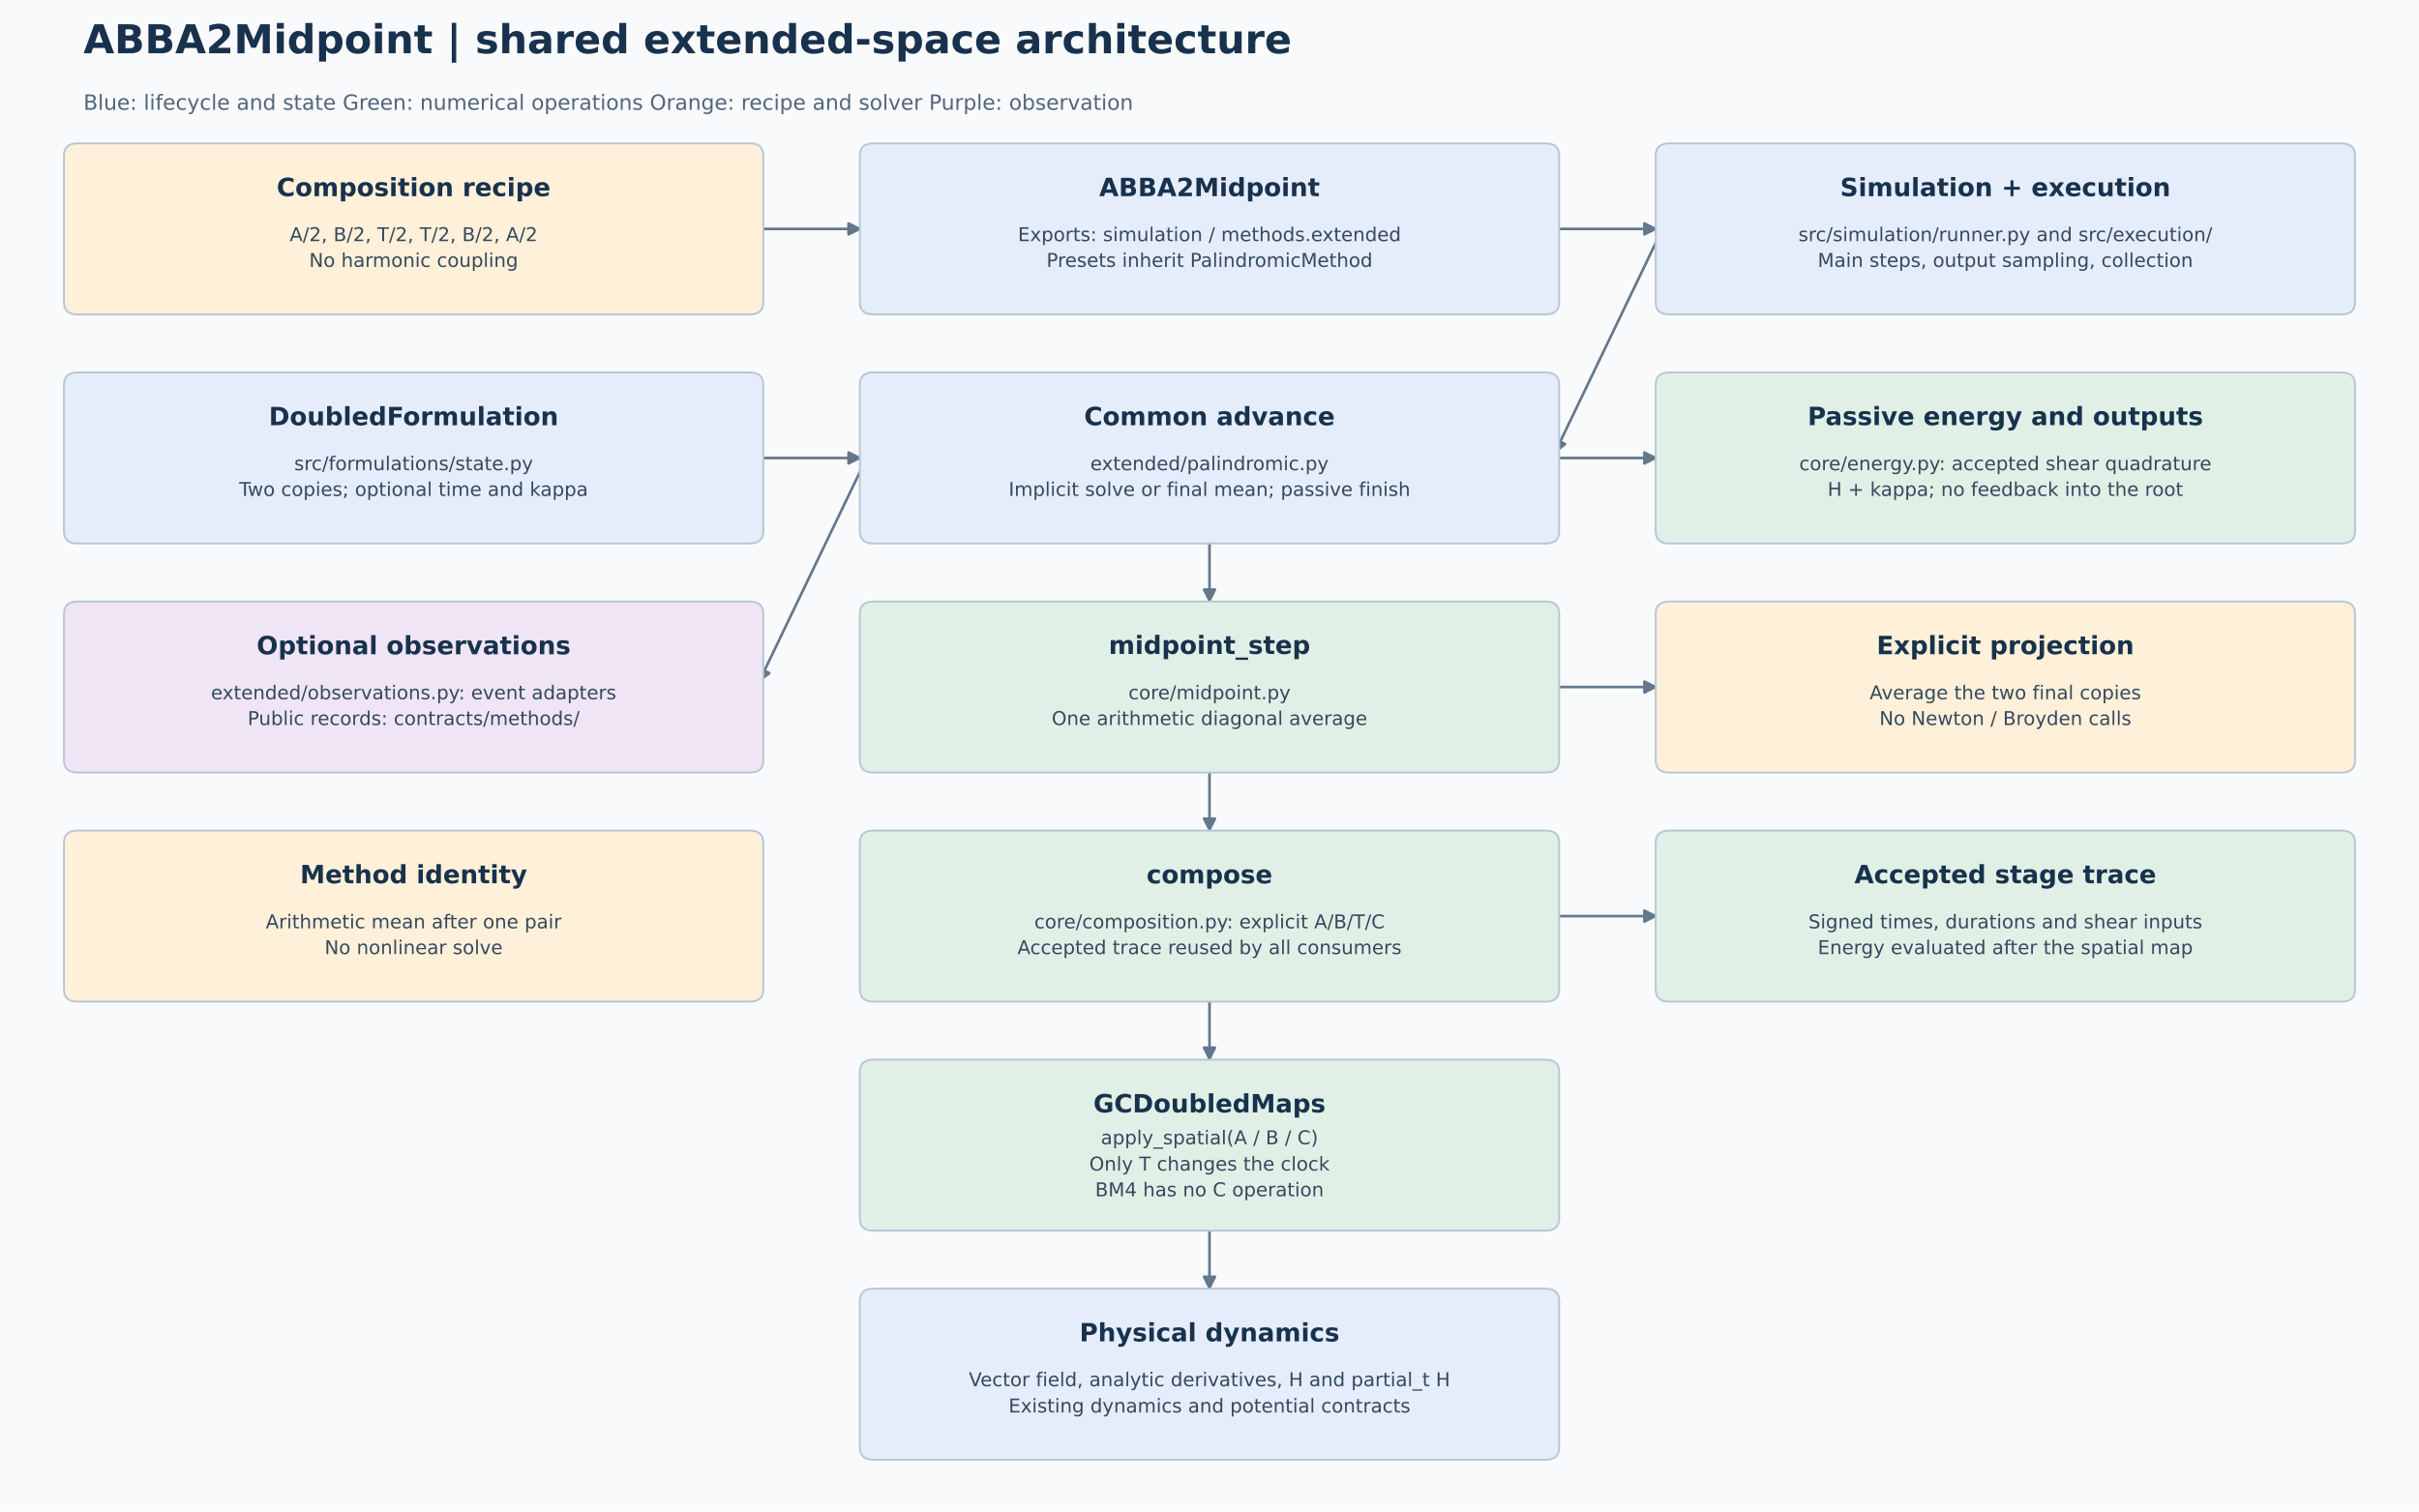
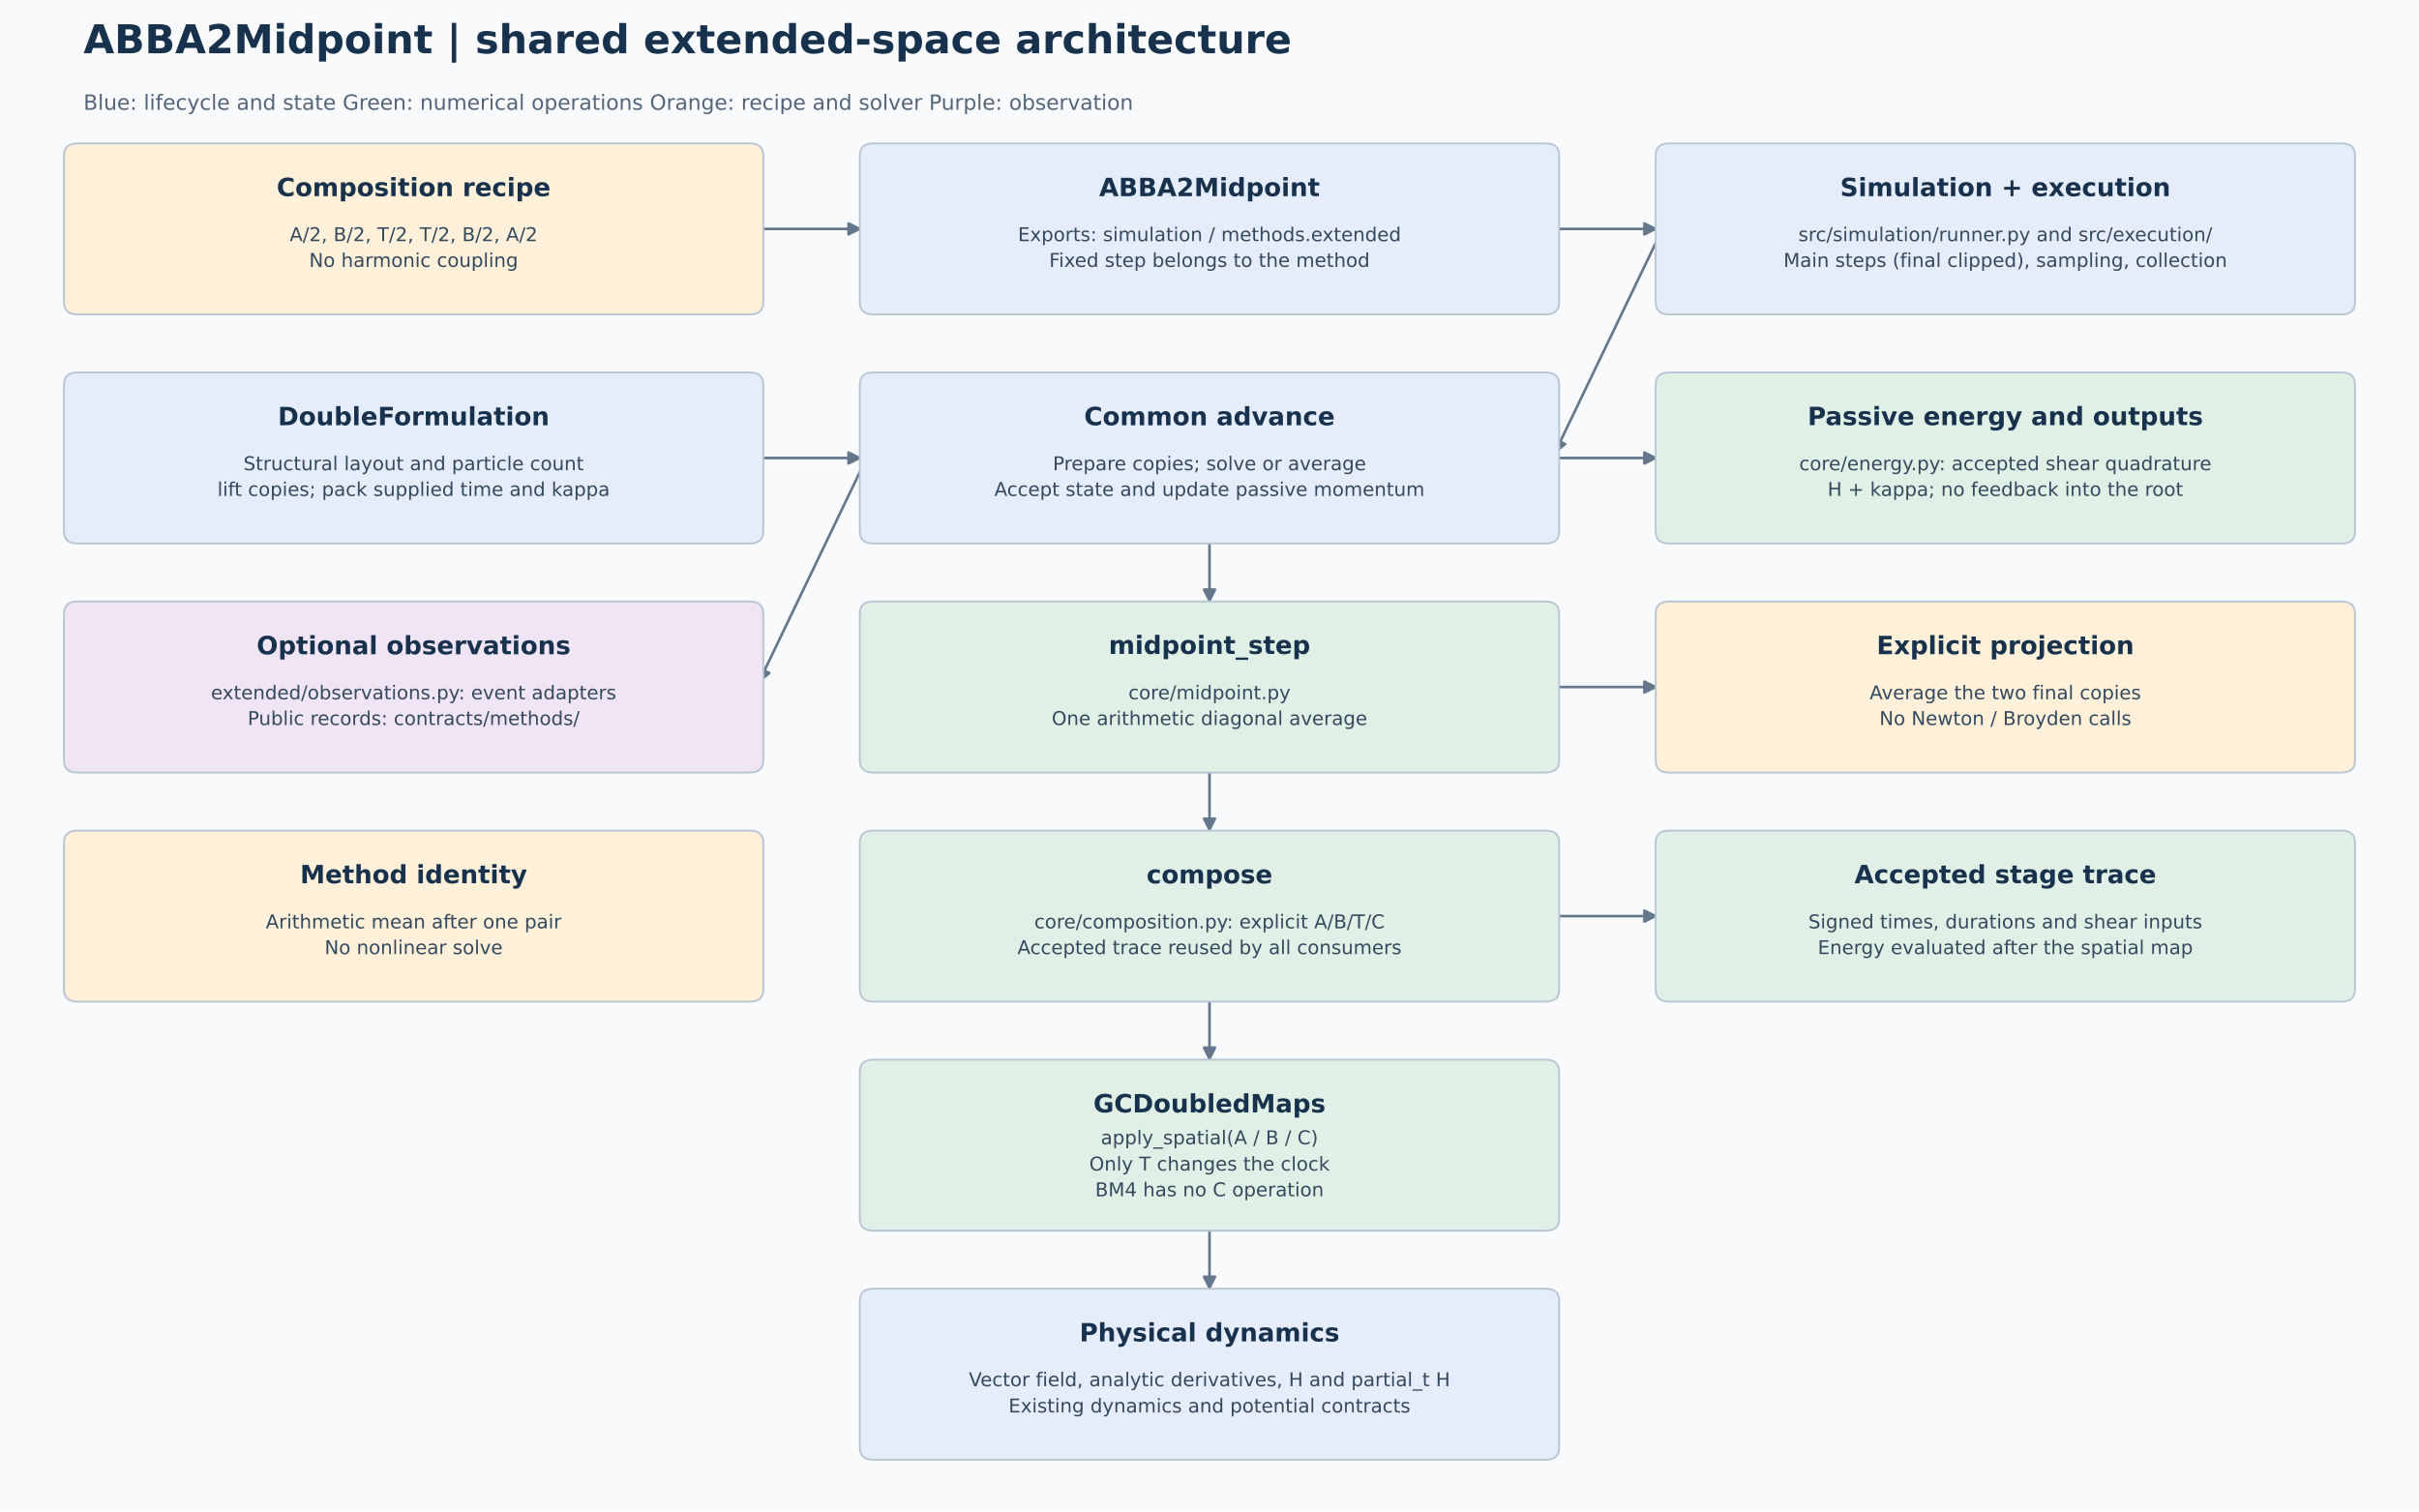
<svg xmlns="http://www.w3.org/2000/svg" width="1152pt" height="720pt" viewBox="0 0 1152 720" version="1.1">
  <defs>
    <style type="text/css">*{stroke-linejoin: round; stroke-linecap: butt}</style>
  </defs>
  <g id="figure_1">
    <g id="patch_1">
      <path d="M 0 720 L 1152 720 L 1152 0 L 0 0 z " style="fill: #f8fafc" />
    </g>
    <g id="axes_1">
      <g id="patch_2">
        <path d="M 362.288 109.039 Q 386.497 109.039 409.309 109.039 " clip-path="url(#pb098db616b)" style="fill: none; stroke: #64778b; stroke-width: 1.25; stroke-linecap: round" />
        <path d="M 404.109 106.439 L 409.309 109.039 L 404.109 111.639 z " clip-path="url(#pb098db616b)" style="fill: #64778b; stroke: #64778b; stroke-width: 1.25; stroke-linecap: round" />
      </g>
      <g id="patch_3">
        <path d="M 741.296 109.039 Q 765.505 109.039 788.317 109.039 " clip-path="url(#pb098db616b)" style="fill: none; stroke: #64778b; stroke-width: 1.25; stroke-linecap: round" />
        <path d="M 783.117 106.439 L 788.317 109.039 L 783.117 111.639 z " clip-path="url(#pb098db616b)" style="fill: #64778b; stroke: #64778b; stroke-width: 1.25; stroke-linecap: round" />
      </g>
      <g id="patch_4">
        <path d="M 790.847 110.841 Q 765.505 163.594 740.768 215.088 " clip-path="url(#pb098db616b)" style="fill: none; stroke: #64778b; stroke-width: 1.25; stroke-linecap: round" />
        <path d="M 745.363 211.527 L 740.768 215.088 L 740.676 209.275 z " clip-path="url(#pb098db616b)" style="fill: #64778b; stroke: #64778b; stroke-width: 1.25; stroke-linecap: round" />
      </g>
      <g id="patch_5">
        <path d="M 362.288 218.153 Q 386.497 218.153 409.309 218.153 " clip-path="url(#pb098db616b)" style="fill: none; stroke: #64778b; stroke-width: 1.25; stroke-linecap: round" />
        <path d="M 404.109 215.553 L 409.309 218.153 L 404.109 220.753 z " clip-path="url(#pb098db616b)" style="fill: #64778b; stroke: #64778b; stroke-width: 1.25; stroke-linecap: round" />
      </g>
      <g id="patch_6">
        <path d="M 576 257.976 Q 576 272.707 576 286.041 " clip-path="url(#pb098db616b)" style="fill: none; stroke: #64778b; stroke-width: 1.25; stroke-linecap: round" />
        <path d="M 578.6 280.841 L 576 286.041 L 573.4 280.841 z " clip-path="url(#pb098db616b)" style="fill: #64778b; stroke: #64778b; stroke-width: 1.25; stroke-linecap: round" />
      </g>
      <g id="patch_7">
        <path d="M 741.296 218.153 Q 765.505 218.153 788.317 218.153 " clip-path="url(#pb098db616b)" style="fill: none; stroke: #64778b; stroke-width: 1.25; stroke-linecap: round" />
        <path d="M 783.117 215.553 L 788.317 218.153 L 783.117 220.753 z " clip-path="url(#pb098db616b)" style="fill: #64778b; stroke: #64778b; stroke-width: 1.25; stroke-linecap: round" />
      </g>
      <g id="patch_8">
        <path d="M 411.839 219.954 Q 386.497 272.708 361.76 324.202 " clip-path="url(#pb098db616b)" style="fill: none; stroke: #64778b; stroke-width: 1.25; stroke-linecap: round" />
        <path d="M 366.355 320.64 L 361.76 324.202 L 361.668 318.389 z " clip-path="url(#pb098db616b)" style="fill: #64778b; stroke: #64778b; stroke-width: 1.25; stroke-linecap: round" />
      </g>
      <g id="patch_9">
        <path d="M 576 367.089 Q 576 381.821 576 395.155 " clip-path="url(#pb098db616b)" style="fill: none; stroke: #64778b; stroke-width: 1.25; stroke-linecap: round" />
        <path d="M 578.6 389.955 L 576 395.155 L 573.4 389.955 z " clip-path="url(#pb098db616b)" style="fill: #64778b; stroke: #64778b; stroke-width: 1.25; stroke-linecap: round" />
      </g>
      <g id="patch_10">
        <path d="M 741.296 327.266 Q 765.505 327.266 788.317 327.266 " clip-path="url(#pb098db616b)" style="fill: none; stroke: #64778b; stroke-width: 1.25; stroke-linecap: round" />
        <path d="M 783.117 324.666 L 788.317 327.266 L 783.117 329.866 z " clip-path="url(#pb098db616b)" style="fill: #64778b; stroke: #64778b; stroke-width: 1.25; stroke-linecap: round" />
      </g>
      <g id="patch_11">
        <path d="M 741.296 436.379 Q 765.505 436.379 788.317 436.379 " clip-path="url(#pb098db616b)" style="fill: none; stroke: #64778b; stroke-width: 1.25; stroke-linecap: round" />
        <path d="M 783.117 433.779 L 788.317 436.379 L 783.117 438.979 z " clip-path="url(#pb098db616b)" style="fill: #64778b; stroke: #64778b; stroke-width: 1.25; stroke-linecap: round" />
      </g>
      <g id="patch_12">
        <path d="M 576 476.203 Q 576 490.934 576 504.268 " clip-path="url(#pb098db616b)" style="fill: none; stroke: #64778b; stroke-width: 1.25; stroke-linecap: round" />
        <path d="M 578.6 499.068 L 576 504.268 L 573.4 499.068 z " clip-path="url(#pb098db616b)" style="fill: #64778b; stroke: #64778b; stroke-width: 1.25; stroke-linecap: round" />
      </g>
      <g id="patch_13">
        <path d="M 576 585.316 Q 576 600.048 576 613.382 " clip-path="url(#pb098db616b)" style="fill: none; stroke: #64778b; stroke-width: 1.25; stroke-linecap: round" />
        <path d="M 578.6 608.182 L 576 613.382 L 573.4 608.182 z " clip-path="url(#pb098db616b)" style="fill: #64778b; stroke: #64778b; stroke-width: 1.25; stroke-linecap: round" />
      </g>
      <g id="patch_14">
        <path d="M 36.922 149.775 L 357.062 149.775 Q 363.514 149.775 363.514 143.955 L 363.514 74.123 Q 363.514 68.304 357.062 68.304 L 36.922 68.304 Q 30.47 68.304 30.47 74.123 L 30.47 143.955 Q 30.47 149.775 36.922 149.775 z " clip-path="url(#pb098db616b)" style="fill: #fff0d9; stroke: #b8c6d4; stroke-width: 0.9; stroke-linejoin: miter" />
      </g>
      <g id="patch_15">
        <path d="M 415.93 149.775 L 736.07 149.775 Q 742.522 149.775 742.522 143.955 L 742.522 74.123 Q 742.522 68.304 736.07 68.304 L 415.93 68.304 Q 409.478 68.304 409.478 74.123 L 409.478 143.955 Q 409.478 149.775 415.93 149.775 z " clip-path="url(#pb098db616b)" style="fill: #e5ecfa; stroke: #b8c6d4; stroke-width: 0.9; stroke-linejoin: miter" />
      </g>
      <g id="patch_16">
        <path d="M 794.938 149.775 L 1115.078 149.775 Q 1121.53 149.775 1121.53 143.955 L 1121.53 74.123 Q 1121.53 68.304 1115.078 68.304 L 794.938 68.304 Q 788.486 68.304 788.486 74.123 L 788.486 143.955 Q 788.486 149.775 794.938 149.775 z " clip-path="url(#pb098db616b)" style="fill: #e5ecfa; stroke: #b8c6d4; stroke-width: 0.9; stroke-linejoin: miter" />
      </g>
      <g id="patch_17">
        <path d="M 36.922 258.888 L 357.062 258.888 Q 363.514 258.888 363.514 253.069 L 363.514 183.236 Q 363.514 177.417 357.062 177.417 L 36.922 177.417 Q 30.47 177.417 30.47 183.236 L 30.47 253.069 Q 30.47 258.888 36.922 258.888 z " clip-path="url(#pb098db616b)" style="fill: #e5ecfa; stroke: #b8c6d4; stroke-width: 0.9; stroke-linejoin: miter" />
      </g>
      <g id="patch_18">
        <path d="M 415.93 258.888 L 736.07 258.888 Q 742.522 258.888 742.522 253.069 L 742.522 183.236 Q 742.522 177.417 736.07 177.417 L 415.93 177.417 Q 409.478 177.417 409.478 183.236 L 409.478 253.069 Q 409.478 258.888 415.93 258.888 z " clip-path="url(#pb098db616b)" style="fill: #e5ecfa; stroke: #b8c6d4; stroke-width: 0.9; stroke-linejoin: miter" />
      </g>
      <g id="patch_19">
        <path d="M 794.938 258.888 L 1115.078 258.888 Q 1121.53 258.888 1121.53 253.069 L 1121.53 183.236 Q 1121.53 177.417 1115.078 177.417 L 794.938 177.417 Q 788.486 177.417 788.486 183.236 L 788.486 253.069 Q 788.486 258.888 794.938 258.888 z " clip-path="url(#pb098db616b)" style="fill: #e1f0e6; stroke: #b8c6d4; stroke-width: 0.9; stroke-linejoin: miter" />
      </g>
      <g id="patch_20">
        <path d="M 36.922 368.002 L 357.062 368.002 Q 363.514 368.002 363.514 362.182 L 363.514 292.35 Q 363.514 286.53 357.062 286.53 L 36.922 286.53 Q 30.47 286.53 30.47 292.35 L 30.47 362.182 Q 30.47 368.002 36.922 368.002 z " clip-path="url(#pb098db616b)" style="fill: #f0e5f5; stroke: #b8c6d4; stroke-width: 0.9; stroke-linejoin: miter" />
      </g>
      <g id="patch_21">
        <path d="M 415.93 368.002 L 736.07 368.002 Q 742.522 368.002 742.522 362.182 L 742.522 292.35 Q 742.522 286.53 736.07 286.53 L 415.93 286.53 Q 409.478 286.53 409.478 292.35 L 409.478 362.182 Q 409.478 368.002 415.93 368.002 z " clip-path="url(#pb098db616b)" style="fill: #e1f0e6; stroke: #b8c6d4; stroke-width: 0.9; stroke-linejoin: miter" />
      </g>
      <g id="patch_22">
        <path d="M 794.938 368.002 L 1115.078 368.002 Q 1121.53 368.002 1121.53 362.182 L 1121.53 292.35 Q 1121.53 286.53 1115.078 286.53 L 794.938 286.53 Q 788.486 286.53 788.486 292.35 L 788.486 362.182 Q 788.486 368.002 794.938 368.002 z " clip-path="url(#pb098db616b)" style="fill: #fff0d9; stroke: #b8c6d4; stroke-width: 0.9; stroke-linejoin: miter" />
      </g>
      <g id="patch_23">
        <path d="M 36.922 477.115 L 357.062 477.115 Q 363.514 477.115 363.514 471.296 L 363.514 401.463 Q 363.514 395.644 357.062 395.644 L 36.922 395.644 Q 30.47 395.644 30.47 401.463 L 30.47 471.296 Q 30.47 477.115 36.922 477.115 z " clip-path="url(#pb098db616b)" style="fill: #fff0d9; stroke: #b8c6d4; stroke-width: 0.9; stroke-linejoin: miter" />
      </g>
      <g id="patch_24">
        <path d="M 415.93 477.115 L 736.07 477.115 Q 742.522 477.115 742.522 471.296 L 742.522 401.463 Q 742.522 395.644 736.07 395.644 L 415.93 395.644 Q 409.478 395.644 409.478 401.463 L 409.478 471.296 Q 409.478 477.115 415.93 477.115 z " clip-path="url(#pb098db616b)" style="fill: #e1f0e6; stroke: #b8c6d4; stroke-width: 0.9; stroke-linejoin: miter" />
      </g>
      <g id="patch_25">
        <path d="M 794.938 477.115 L 1115.078 477.115 Q 1121.53 477.115 1121.53 471.296 L 1121.53 401.463 Q 1121.53 395.644 1115.078 395.644 L 794.938 395.644 Q 788.486 395.644 788.486 401.463 L 788.486 471.296 Q 788.486 477.115 794.938 477.115 z " clip-path="url(#pb098db616b)" style="fill: #e1f0e6; stroke: #b8c6d4; stroke-width: 0.9; stroke-linejoin: miter" />
      </g>
      <g id="patch_26">
        <path d="M 415.93 586.228 L 736.07 586.228 Q 742.522 586.228 742.522 580.409 L 742.522 510.576 Q 742.522 504.757 736.07 504.757 L 415.93 504.757 Q 409.478 504.757 409.478 510.576 L 409.478 580.409 Q 409.478 586.228 415.93 586.228 z " clip-path="url(#pb098db616b)" style="fill: #e1f0e6; stroke: #b8c6d4; stroke-width: 0.9; stroke-linejoin: miter" />
      </g>
      <g id="patch_27">
        <path d="M 415.93 695.342 L 736.07 695.342 Q 742.522 695.342 742.522 689.522 L 742.522 619.69 Q 742.522 613.871 736.07 613.871 L 415.93 613.871 Q 409.478 613.871 409.478 619.69 L 409.478 689.522 Q 409.478 695.342 415.93 695.342 z " clip-path="url(#pb098db616b)" style="fill: #e5ecfa; stroke: #b8c6d4; stroke-width: 0.9; stroke-linejoin: miter" />
      </g>
      <g id="text_1">
        <text style="font-weight: 700; font-size: 19px; font-family: 'DejaVu Sans', 'Bitstream Vera Sans', 'Computer Modern Sans Serif', 'Lucida Grande', 'Verdana', 'Geneva', 'Lucid', 'Arial', 'Helvetica', 'Avant Garde', sans-serif; text-anchor: start; fill: #18324d" x="39.744" y="25.386" transform="rotate(-0 39.744 25.38557)">ABBA2Midpoint | shared extended-space architecture</text>
      </g>
      <g id="text_2">
        <text style="font-size: 10px; font-family: 'DejaVu Sans', 'Bitstream Vera Sans', 'Computer Modern Sans Serif', 'Lucida Grande', 'Verdana', 'Geneva', 'Lucid', 'Arial', 'Helvetica', 'Avant Garde', sans-serif; text-anchor: start; fill: #53657a" x="39.744" y="52.3" transform="rotate(-0 39.744 52.30021)">Blue: lifecycle and state    Green: numerical operations    Orange: recipe and solver    Purple: observation</text>
      </g>
      <g id="text_3">
        <text style="font-weight: 700; font-size: 12px; font-family: 'DejaVu Sans', 'Bitstream Vera Sans', 'Computer Modern Sans Serif', 'Lucida Grande', 'Verdana', 'Geneva', 'Lucid', 'Arial', 'Helvetica', 'Avant Garde', sans-serif; text-anchor: middle; fill: #18324d" x="196.992" y="93.437" transform="rotate(-0 196.992 93.43744)">Composition recipe</text>
      </g>
      <g id="text_4">
        <text style="font-size: 9.1px; font-family: 'DejaVu Sans', 'Bitstream Vera Sans', 'Computer Modern Sans Serif', 'Lucida Grande', 'Verdana', 'Geneva', 'Lucid', 'Arial', 'Helvetica', 'Avant Garde', sans-serif; fill: #34495e" transform="translate(137.9387 114.8745)">A/2, B/2, T/2, T/2, B/2, A/2</text>
        <text style="font-size: 9.1px; font-family: 'DejaVu Sans', 'Bitstream Vera Sans', 'Computer Modern Sans Serif', 'Lucida Grande', 'Verdana', 'Geneva', 'Lucid', 'Arial', 'Helvetica', 'Avant Garde', sans-serif; fill: #34495e" transform="translate(147.2257 127.1389)">No harmonic coupling</text>
      </g>
      <g id="text_5">
        <text style="font-weight: 700; font-size: 12px; font-family: 'DejaVu Sans', 'Bitstream Vera Sans', 'Computer Modern Sans Serif', 'Lucida Grande', 'Verdana', 'Geneva', 'Lucid', 'Arial', 'Helvetica', 'Avant Garde', sans-serif; text-anchor: middle; fill: #18324d" x="576" y="93.437" transform="rotate(-0 576 93.43744)">ABBA2Midpoint</text>
      </g>
      <g id="text_6">
        <text style="font-size: 9.1px; font-family: 'DejaVu Sans', 'Bitstream Vera Sans', 'Computer Modern Sans Serif', 'Lucida Grande', 'Verdana', 'Geneva', 'Lucid', 'Arial', 'Helvetica', 'Avant Garde', sans-serif; fill: #34495e" transform="translate(484.7689 114.8745)">Exports: simulation / methods.extended</text>
-         <text style="font-size: 9.1px; font-family: 'DejaVu Sans', 'Bitstream Vera Sans', 'Computer Modern Sans Serif', 'Lucida Grande', 'Verdana', 'Geneva', 'Lucid', 'Arial', 'Helvetica', 'Avant Garde', sans-serif; fill: #34495e" transform="translate(498.3606 127.1389)">Presets inherit PalindromicMethod</text>
+         <text style="font-size: 9.1px; font-family: 'DejaVu Sans', 'Bitstream Vera Sans', 'Computer Modern Sans Serif', 'Lucida Grande', 'Verdana', 'Geneva', 'Lucid', 'Arial', 'Helvetica', 'Avant Garde', sans-serif; fill: #34495e" transform="translate(499.6524 127.1389)">Fixed step belongs to the method</text>
      </g>
      <g id="text_7">
        <text style="font-weight: 700; font-size: 12px; font-family: 'DejaVu Sans', 'Bitstream Vera Sans', 'Computer Modern Sans Serif', 'Lucida Grande', 'Verdana', 'Geneva', 'Lucid', 'Arial', 'Helvetica', 'Avant Garde', sans-serif; text-anchor: middle; fill: #18324d" x="955.008" y="93.437" transform="rotate(-0 955.008 93.43744)">Simulation + execution</text>
      </g>
      <g id="text_8">
        <text style="font-size: 9.1px; font-family: 'DejaVu Sans', 'Bitstream Vera Sans', 'Computer Modern Sans Serif', 'Lucida Grande', 'Verdana', 'Geneva', 'Lucid', 'Arial', 'Helvetica', 'Avant Garde', sans-serif; fill: #34495e" transform="translate(856.4514 114.8745)">src/simulation/runner.py and src/execution/</text>
-         <text style="font-size: 9.1px; font-family: 'DejaVu Sans', 'Bitstream Vera Sans', 'Computer Modern Sans Serif', 'Lucida Grande', 'Verdana', 'Geneva', 'Lucid', 'Arial', 'Helvetica', 'Avant Garde', sans-serif; fill: #34495e" transform="translate(865.6403 127.1389)">Main steps, output sampling, collection</text>
+         <text style="font-size: 9.1px; font-family: 'DejaVu Sans', 'Bitstream Vera Sans', 'Computer Modern Sans Serif', 'Lucida Grande', 'Verdana', 'Geneva', 'Lucid', 'Arial', 'Helvetica', 'Avant Garde', sans-serif; fill: #34495e" transform="translate(849.3542 127.1389)">Main steps (final clipped), sampling, collection</text>
      </g>
      <g id="text_9">
-         <text style="font-weight: 700; font-size: 12px; font-family: 'DejaVu Sans', 'Bitstream Vera Sans', 'Computer Modern Sans Serif', 'Lucida Grande', 'Verdana', 'Geneva', 'Lucid', 'Arial', 'Helvetica', 'Avant Garde', sans-serif; text-anchor: middle; fill: #18324d" x="196.992" y="202.551" transform="rotate(-0 196.992 202.5508)">DoubledFormulation</text>
+         <text style="font-weight: 700; font-size: 12px; font-family: 'DejaVu Sans', 'Bitstream Vera Sans', 'Computer Modern Sans Serif', 'Lucida Grande', 'Verdana', 'Geneva', 'Lucid', 'Arial', 'Helvetica', 'Avant Garde', sans-serif; text-anchor: middle; fill: #18324d" x="196.992" y="202.551" transform="rotate(-0 196.992 202.5508)">DoubleFormulation</text>
      </g>
      <g id="text_10">
-         <text style="font-size: 9.1px; font-family: 'DejaVu Sans', 'Bitstream Vera Sans', 'Computer Modern Sans Serif', 'Lucida Grande', 'Verdana', 'Geneva', 'Lucid', 'Arial', 'Helvetica', 'Avant Garde', sans-serif; fill: #34495e" transform="translate(140.1028 223.9879)">src/formulations/state.py</text>
-         <text style="font-size: 9.1px; font-family: 'DejaVu Sans', 'Bitstream Vera Sans', 'Computer Modern Sans Serif', 'Lucida Grande', 'Verdana', 'Geneva', 'Lucid', 'Arial', 'Helvetica', 'Avant Garde', sans-serif; fill: #34495e" transform="translate(113.8983 236.2523)">Two copies; optional time and kappa</text>
+         <text style="font-size: 9.1px; font-family: 'DejaVu Sans', 'Bitstream Vera Sans', 'Computer Modern Sans Serif', 'Lucida Grande', 'Verdana', 'Geneva', 'Lucid', 'Arial', 'Helvetica', 'Avant Garde', sans-serif; fill: #34495e" transform="translate(115.9352 223.9879)">Structural layout and particle count</text>
+         <text style="font-size: 9.1px; font-family: 'DejaVu Sans', 'Bitstream Vera Sans', 'Computer Modern Sans Serif', 'Lucida Grande', 'Verdana', 'Geneva', 'Lucid', 'Arial', 'Helvetica', 'Avant Garde', sans-serif; fill: #34495e" transform="translate(103.5314 236.2523)">lift copies; pack supplied time and kappa</text>
      </g>
      <g id="text_11">
        <text style="font-weight: 700; font-size: 12px; font-family: 'DejaVu Sans', 'Bitstream Vera Sans', 'Computer Modern Sans Serif', 'Lucida Grande', 'Verdana', 'Geneva', 'Lucid', 'Arial', 'Helvetica', 'Avant Garde', sans-serif; text-anchor: middle; fill: #18324d" x="576" y="202.551" transform="rotate(-0 576 202.5508)">Common advance</text>
      </g>
      <g id="text_12">
-         <text style="font-size: 9.1px; font-family: 'DejaVu Sans', 'Bitstream Vera Sans', 'Computer Modern Sans Serif', 'Lucida Grande', 'Verdana', 'Geneva', 'Lucid', 'Arial', 'Helvetica', 'Avant Garde', sans-serif; fill: #34495e" transform="translate(519.2558 223.9879)">extended/palindromic.py</text>
-         <text style="font-size: 9.1px; font-family: 'DejaVu Sans', 'Bitstream Vera Sans', 'Computer Modern Sans Serif', 'Lucida Grande', 'Verdana', 'Geneva', 'Lucid', 'Arial', 'Helvetica', 'Avant Garde', sans-serif; fill: #34495e" transform="translate(480.3384 236.2523)">Implicit solve or final mean; passive finish</text>
+         <text style="font-size: 9.1px; font-family: 'DejaVu Sans', 'Bitstream Vera Sans', 'Computer Modern Sans Serif', 'Lucida Grande', 'Verdana', 'Geneva', 'Lucid', 'Arial', 'Helvetica', 'Avant Garde', sans-serif; fill: #34495e" transform="translate(501.4049 223.9879)">Prepare copies; solve or average</text>
+         <text style="font-size: 9.1px; font-family: 'DejaVu Sans', 'Bitstream Vera Sans', 'Computer Modern Sans Serif', 'Lucida Grande', 'Verdana', 'Geneva', 'Lucid', 'Arial', 'Helvetica', 'Avant Garde', sans-serif; fill: #34495e" transform="translate(473.5383 236.2523)">Accept state and update passive momentum</text>
      </g>
      <g id="text_13">
        <text style="font-weight: 700; font-size: 12px; font-family: 'DejaVu Sans', 'Bitstream Vera Sans', 'Computer Modern Sans Serif', 'Lucida Grande', 'Verdana', 'Geneva', 'Lucid', 'Arial', 'Helvetica', 'Avant Garde', sans-serif; text-anchor: middle; fill: #18324d" x="955.008" y="202.504" transform="rotate(-0 955.008 202.504)">Passive energy and outputs</text>
      </g>
      <g id="text_14">
        <text style="font-size: 9.1px; font-family: 'DejaVu Sans', 'Bitstream Vera Sans', 'Computer Modern Sans Serif', 'Lucida Grande', 'Verdana', 'Geneva', 'Lucid', 'Arial', 'Helvetica', 'Avant Garde', sans-serif; fill: #34495e" transform="translate(856.8389 223.9879)">core/energy.py: accepted shear quadrature</text>
        <text style="font-size: 9.1px; font-family: 'DejaVu Sans', 'Bitstream Vera Sans', 'Computer Modern Sans Serif', 'Lucida Grande', 'Verdana', 'Geneva', 'Lucid', 'Arial', 'Helvetica', 'Avant Garde', sans-serif; fill: #34495e" transform="translate(870.3368 236.2523)">H + kappa; no feedback into the root</text>
      </g>
      <g id="text_15">
        <text style="font-weight: 700; font-size: 12px; font-family: 'DejaVu Sans', 'Bitstream Vera Sans', 'Computer Modern Sans Serif', 'Lucida Grande', 'Verdana', 'Geneva', 'Lucid', 'Arial', 'Helvetica', 'Avant Garde', sans-serif; text-anchor: middle; fill: #18324d" x="196.992" y="311.664" transform="rotate(-0 196.992 311.6642)">Optional observations</text>
      </g>
      <g id="text_16">
        <text style="font-size: 9.1px; font-family: 'DejaVu Sans', 'Bitstream Vera Sans', 'Computer Modern Sans Serif', 'Lucida Grande', 'Verdana', 'Geneva', 'Lucid', 'Arial', 'Helvetica', 'Avant Garde', sans-serif; fill: #34495e" transform="translate(100.4623 333.1013)">extended/observations.py: event adapters</text>
        <text style="font-size: 9.1px; font-family: 'DejaVu Sans', 'Bitstream Vera Sans', 'Computer Modern Sans Serif', 'Lucida Grande', 'Verdana', 'Geneva', 'Lucid', 'Arial', 'Helvetica', 'Avant Garde', sans-serif; fill: #34495e" transform="translate(117.923 345.3657)">Public records: contracts/methods/</text>
      </g>
      <g id="text_17">
        <text style="font-weight: 700; font-size: 12px; font-family: 'DejaVu Sans', 'Bitstream Vera Sans', 'Computer Modern Sans Serif', 'Lucida Grande', 'Verdana', 'Geneva', 'Lucid', 'Arial', 'Helvetica', 'Avant Garde', sans-serif; text-anchor: middle; fill: #18324d" x="576" y="311.497" transform="rotate(-0 576 311.4974)">midpoint_step</text>
      </g>
      <g id="text_18">
        <text style="font-size: 9.1px; font-family: 'DejaVu Sans', 'Bitstream Vera Sans', 'Computer Modern Sans Serif', 'Lucida Grande', 'Verdana', 'Geneva', 'Lucid', 'Arial', 'Helvetica', 'Avant Garde', sans-serif; fill: #34495e" transform="translate(537.3975 333.1013)">core/midpoint.py</text>
        <text style="font-size: 9.1px; font-family: 'DejaVu Sans', 'Bitstream Vera Sans', 'Computer Modern Sans Serif', 'Lucida Grande', 'Verdana', 'Geneva', 'Lucid', 'Arial', 'Helvetica', 'Avant Garde', sans-serif; fill: #34495e" transform="translate(500.8482 345.3657)">One arithmetic diagonal average</text>
      </g>
      <g id="text_19">
        <text style="font-weight: 700; font-size: 12px; font-family: 'DejaVu Sans', 'Bitstream Vera Sans', 'Computer Modern Sans Serif', 'Lucida Grande', 'Verdana', 'Geneva', 'Lucid', 'Arial', 'Helvetica', 'Avant Garde', sans-serif; text-anchor: middle; fill: #18324d" x="955.008" y="311.617" transform="rotate(-0 955.008 311.6174)">Explicit projection</text>
      </g>
      <g id="text_20">
        <text style="font-size: 9.1px; font-family: 'DejaVu Sans', 'Bitstream Vera Sans', 'Computer Modern Sans Serif', 'Lucida Grande', 'Verdana', 'Geneva', 'Lucid', 'Arial', 'Helvetica', 'Avant Garde', sans-serif; fill: #34495e" transform="translate(890.3731 333.1013)">Average the two final copies</text>
        <text style="font-size: 9.1px; font-family: 'DejaVu Sans', 'Bitstream Vera Sans', 'Computer Modern Sans Serif', 'Lucida Grande', 'Verdana', 'Geneva', 'Lucid', 'Arial', 'Helvetica', 'Avant Garde', sans-serif; fill: #34495e" transform="translate(894.9999 345.3657)">No Newton / Broyden calls</text>
      </g>
      <g id="text_21">
        <text style="font-weight: 700; font-size: 12px; font-family: 'DejaVu Sans', 'Bitstream Vera Sans', 'Computer Modern Sans Serif', 'Lucida Grande', 'Verdana', 'Geneva', 'Lucid', 'Arial', 'Helvetica', 'Avant Garde', sans-serif; text-anchor: middle; fill: #18324d" x="196.992" y="420.731" transform="rotate(-0 196.992 420.7308)">Method identity</text>
      </g>
      <g id="text_22">
        <text style="font-size: 9.1px; font-family: 'DejaVu Sans', 'Bitstream Vera Sans', 'Computer Modern Sans Serif', 'Lucida Grande', 'Verdana', 'Geneva', 'Lucid', 'Arial', 'Helvetica', 'Avant Garde', sans-serif; fill: #34495e" transform="translate(126.5658 442.2147)">Arithmetic mean after one pair</text>
        <text style="font-size: 9.1px; font-family: 'DejaVu Sans', 'Bitstream Vera Sans', 'Computer Modern Sans Serif', 'Lucida Grande', 'Verdana', 'Geneva', 'Lucid', 'Arial', 'Helvetica', 'Avant Garde', sans-serif; fill: #34495e" transform="translate(154.5796 454.4791)">No nonlinear solve</text>
      </g>
      <g id="text_23">
        <text style="font-weight: 700; font-size: 12px; font-family: 'DejaVu Sans', 'Bitstream Vera Sans', 'Computer Modern Sans Serif', 'Lucida Grande', 'Verdana', 'Geneva', 'Lucid', 'Arial', 'Helvetica', 'Avant Garde', sans-serif; text-anchor: middle; fill: #18324d" x="576" y="420.778" transform="rotate(-0 576 420.7776)">compose</text>
      </g>
      <g id="text_24">
        <text style="font-size: 9.1px; font-family: 'DejaVu Sans', 'Bitstream Vera Sans', 'Computer Modern Sans Serif', 'Lucida Grande', 'Verdana', 'Geneva', 'Lucid', 'Arial', 'Helvetica', 'Avant Garde', sans-serif; fill: #34495e" transform="translate(492.5829 442.2147)">core/composition.py: explicit A/B/T/C</text>
        <text style="font-size: 9.1px; font-family: 'DejaVu Sans', 'Bitstream Vera Sans', 'Computer Modern Sans Serif', 'Lucida Grande', 'Verdana', 'Geneva', 'Lucid', 'Arial', 'Helvetica', 'Avant Garde', sans-serif; fill: #34495e" transform="translate(484.5258 454.4791)">Accepted trace reused by all consumers</text>
      </g>
      <g id="text_25">
        <text style="font-weight: 700; font-size: 12px; font-family: 'DejaVu Sans', 'Bitstream Vera Sans', 'Computer Modern Sans Serif', 'Lucida Grande', 'Verdana', 'Geneva', 'Lucid', 'Arial', 'Helvetica', 'Avant Garde', sans-serif; text-anchor: middle; fill: #18324d" x="955.008" y="420.731" transform="rotate(-0 955.008 420.7308)">Accepted stage trace</text>
      </g>
      <g id="text_26">
        <text style="font-size: 9.1px; font-family: 'DejaVu Sans', 'Bitstream Vera Sans', 'Computer Modern Sans Serif', 'Lucida Grande', 'Verdana', 'Geneva', 'Lucid', 'Arial', 'Helvetica', 'Avant Garde', sans-serif; fill: #34495e" transform="translate(861.2062 442.2147)">Signed times, durations and shear inputs</text>
        <text style="font-size: 9.1px; font-family: 'DejaVu Sans', 'Bitstream Vera Sans', 'Computer Modern Sans Serif', 'Lucida Grande', 'Verdana', 'Geneva', 'Lucid', 'Arial', 'Helvetica', 'Avant Garde', sans-serif; fill: #34495e" transform="translate(865.6709 454.4791)">Energy evaluated after the spatial map</text>
      </g>
      <g id="text_27">
        <text style="font-weight: 700; font-size: 12px; font-family: 'DejaVu Sans', 'Bitstream Vera Sans', 'Computer Modern Sans Serif', 'Lucida Grande', 'Verdana', 'Geneva', 'Lucid', 'Arial', 'Helvetica', 'Avant Garde', sans-serif; text-anchor: middle; fill: #18324d" x="576" y="529.891" transform="rotate(-0 576 529.891)">GCDoubledMaps</text>
      </g>
      <g id="text_28">
        <text style="font-size: 9.1px; font-family: 'DejaVu Sans', 'Bitstream Vera Sans', 'Computer Modern Sans Serif', 'Lucida Grande', 'Verdana', 'Geneva', 'Lucid', 'Arial', 'Helvetica', 'Avant Garde', sans-serif; fill: #34495e" transform="translate(524.2437 545.0694)">apply_spatial(A / B / C)</text>
        <text style="font-size: 9.1px; font-family: 'DejaVu Sans', 'Bitstream Vera Sans', 'Computer Modern Sans Serif', 'Lucida Grande', 'Verdana', 'Geneva', 'Lucid', 'Arial', 'Helvetica', 'Avant Garde', sans-serif; fill: #34495e" transform="translate(518.7454 557.5869)">Only T changes the clock</text>
        <text style="font-size: 9.1px; font-family: 'DejaVu Sans', 'Bitstream Vera Sans', 'Computer Modern Sans Serif', 'Lucida Grande', 'Verdana', 'Geneva', 'Lucid', 'Arial', 'Helvetica', 'Avant Garde', sans-serif; fill: #34495e" transform="translate(521.5401 569.8512)">BM4 has no C operation</text>
      </g>
      <g id="text_29">
        <text style="font-weight: 700; font-size: 12px; font-family: 'DejaVu Sans', 'Bitstream Vera Sans', 'Computer Modern Sans Serif', 'Lucida Grande', 'Verdana', 'Geneva', 'Lucid', 'Arial', 'Helvetica', 'Avant Garde', sans-serif; text-anchor: middle; fill: #18324d" x="576" y="638.958" transform="rotate(-0 576 638.9576)">Physical dynamics</text>
      </g>
      <g id="text_30">
        <text style="font-size: 9.1px; font-family: 'DejaVu Sans', 'Bitstream Vera Sans', 'Computer Modern Sans Serif', 'Lucida Grande', 'Verdana', 'Geneva', 'Lucid', 'Arial', 'Helvetica', 'Avant Garde', sans-serif; fill: #34495e" transform="translate(461.3763 660.315)">Vector field, analytic derivatives, H and partial_t H</text>
        <text style="font-size: 9.1px; font-family: 'DejaVu Sans', 'Bitstream Vera Sans', 'Computer Modern Sans Serif', 'Lucida Grande', 'Verdana', 'Geneva', 'Lucid', 'Arial', 'Helvetica', 'Avant Garde', sans-serif; fill: #34495e" transform="translate(480.3043 672.8324)">Existing dynamics and potential contracts</text>
      </g>
    </g>
  </g>
  <defs>
    <clipPath id="pb098db616b">
      <rect x="11.52" y="7.2" width="1128.96" height="705.6" />
    </clipPath>
  </defs>
</svg>
